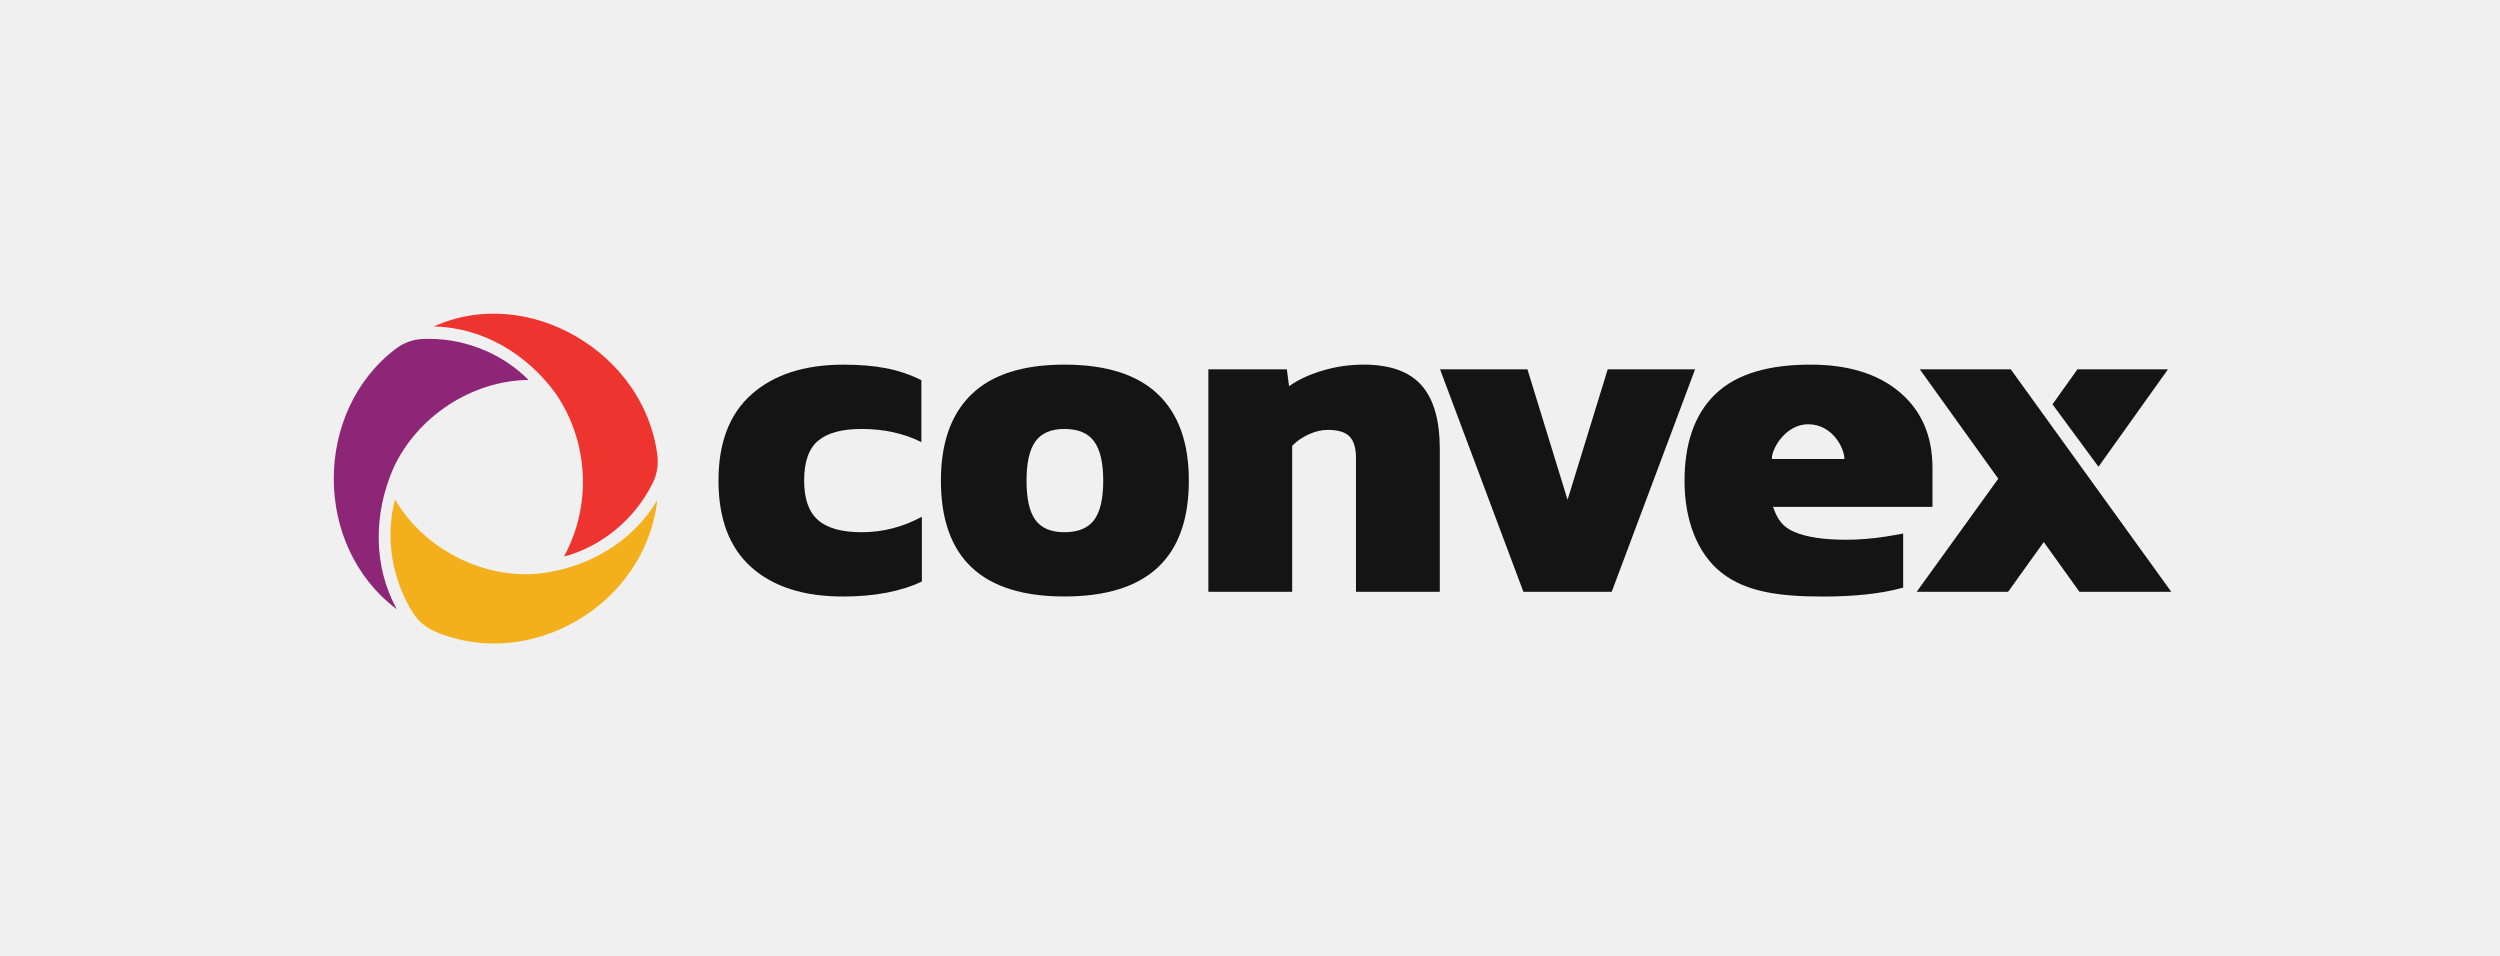
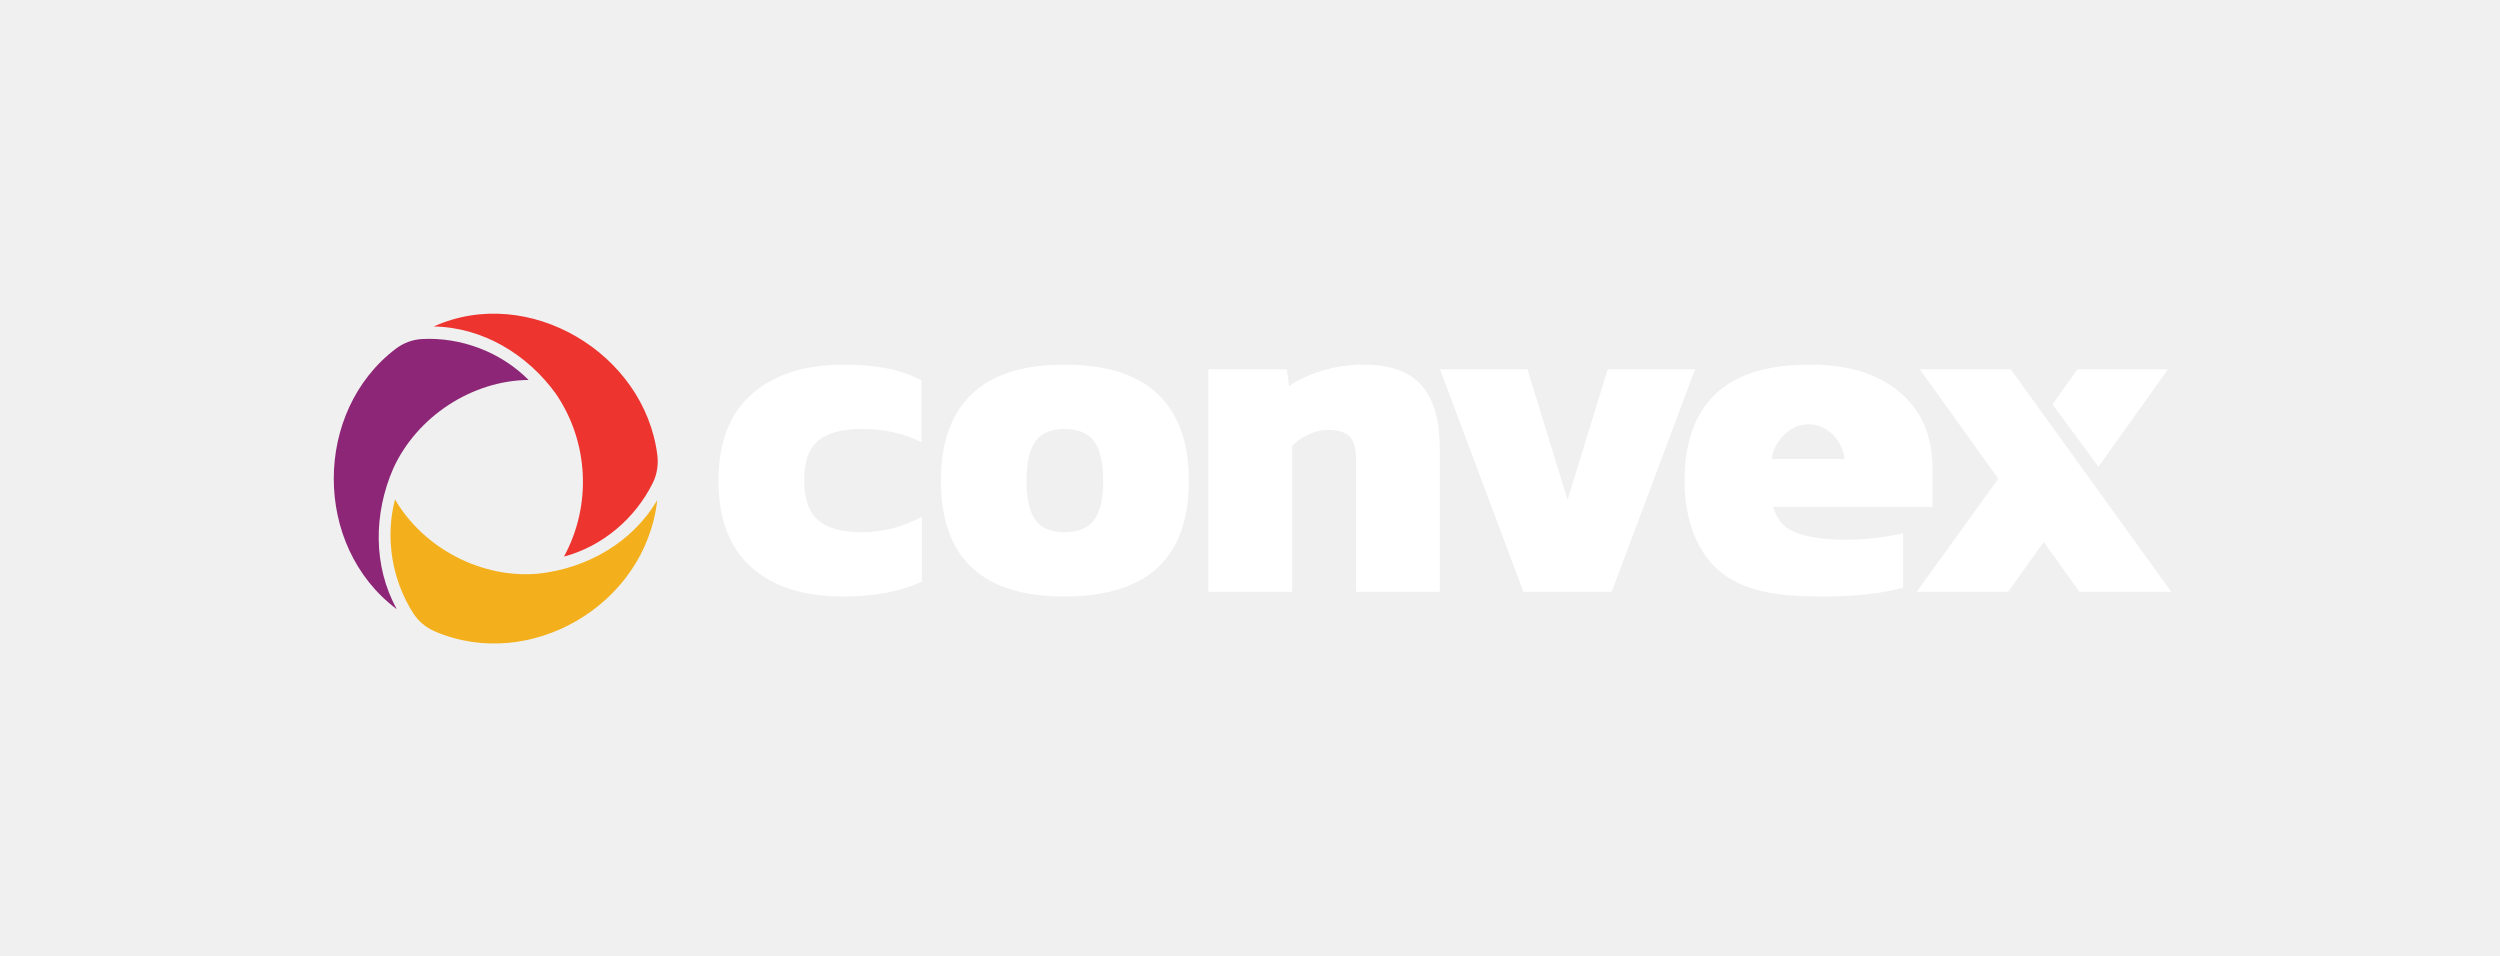
<svg xmlns="http://www.w3.org/2000/svg" width="382" height="146" viewBox="0 0 382 146" fill="none">
-   <path d="M114.794 86.665C111.454 83.678 109.784 79.264 109.784 73.434C109.784 67.604 111.487 63.19 114.896 60.203C118.301 57.217 122.959 55.721 128.865 55.721C131.319 55.721 133.486 55.897 135.372 56.261C137.258 56.62 139.063 57.228 140.786 58.093V67.552C138.106 66.216 135.064 65.544 131.659 65.544C128.66 65.544 126.445 66.142 125.018 67.336C123.586 68.531 122.873 70.561 122.873 73.434C122.873 76.21 123.575 78.218 124.986 79.458C126.391 80.704 128.617 81.323 131.665 81.323C134.891 81.323 137.955 80.533 140.862 78.957V88.855C137.636 90.385 133.615 91.147 128.801 91.147C122.797 91.147 118.133 89.651 114.794 86.665Z" fill="#141414" />
-   <path d="M143.77 73.428C143.77 67.643 145.337 63.246 148.471 60.231C151.605 57.217 156.328 55.715 162.645 55.715C169.006 55.715 173.761 57.222 176.922 60.231C180.078 63.24 181.656 67.643 181.656 73.428C181.656 85.237 175.318 91.141 162.645 91.141C150.06 91.147 143.77 85.242 143.77 73.428ZM167.179 79.457C168.109 78.212 168.574 76.204 168.574 73.433C168.574 70.709 168.109 68.712 167.179 67.444C166.25 66.175 164.737 65.544 162.645 65.544C160.603 65.544 159.122 66.181 158.214 67.444C157.306 68.712 156.853 70.709 156.853 73.433C156.853 76.209 157.306 78.217 158.214 79.457C159.122 80.703 160.597 81.323 162.645 81.323C164.737 81.323 166.244 80.697 167.179 79.457Z" fill="#141414" />
-   <path d="M184.638 56.431H196.629L196.97 59.014C198.288 58.058 199.969 57.268 202.011 56.648C204.054 56.028 206.167 55.715 208.35 55.715C212.392 55.715 215.343 56.767 217.207 58.872C219.071 60.976 220.001 64.224 220.001 68.627V90.43H207.194V69.987C207.194 68.456 206.864 67.359 206.205 66.687C205.546 66.016 204.443 65.686 202.898 65.686C201.947 65.686 200.968 65.914 199.969 66.369C198.969 66.824 198.131 67.41 197.445 68.126V90.43H184.638V56.431Z" fill="#141414" />
-   <path d="M220.038 56.432H233.391L239.524 76.369L245.658 56.432H259.011L246.268 90.43H232.775L220.038 56.432Z" fill="#141414" />
-   <path d="M263.043 87.506C259.195 84.469 257.396 79.196 257.396 73.502C257.396 67.956 258.828 63.388 262.097 60.231C265.366 57.074 270.349 55.715 276.639 55.715C282.426 55.715 286.976 57.126 290.3 59.947C293.618 62.768 295.282 66.619 295.282 71.494V77.449H270.927C271.532 79.218 272.299 80.498 274.185 81.289C276.071 82.08 278.703 82.472 282.07 82.472C284.08 82.472 286.133 82.307 288.219 81.972C288.954 81.852 290.165 81.664 290.802 81.522V89.787C287.619 90.697 283.377 91.152 278.595 91.152C272.159 91.147 266.89 90.544 263.043 87.506ZM281.826 70.134C281.826 68.451 279.984 64.827 276.282 64.827C272.942 64.827 270.738 68.394 270.738 70.134H281.826Z" fill="#141414" />
-   <path d="M305.338 73.144L293.346 56.432H307.245L331.773 90.43H317.74L312.287 82.825L306.835 90.43H292.865L305.338 73.144Z" fill="#141414" />
-   <path d="M317.431 56.432H331.265L320.647 71.318L313.622 61.779L317.431 56.432Z" fill="#141414" />
+   <path d="M114.794 86.665C111.454 83.678 109.784 79.264 109.784 73.434C109.784 67.604 111.487 63.19 114.896 60.203C118.301 57.217 122.959 55.721 128.865 55.721C131.319 55.721 133.486 55.897 135.372 56.261C137.258 56.62 139.063 57.228 140.786 58.093V67.552C138.106 66.216 135.064 65.544 131.659 65.544C128.66 65.544 126.445 66.142 125.018 67.336C123.586 68.531 122.873 70.561 122.873 73.434C122.873 76.21 123.575 78.218 124.986 79.458C126.391 80.704 128.617 81.323 131.665 81.323C134.891 81.323 137.955 80.533 140.862 78.957V88.855C137.636 90.385 133.615 91.147 128.801 91.147C122.797 91.147 118.133 89.651 114.794 86.665Z" fill="#fff" />
+   <path d="M143.77 73.428C143.77 67.643 145.337 63.246 148.471 60.231C151.605 57.217 156.328 55.715 162.645 55.715C169.006 55.715 173.761 57.222 176.922 60.231C180.078 63.24 181.656 67.643 181.656 73.428C181.656 85.237 175.318 91.141 162.645 91.141C150.06 91.147 143.77 85.242 143.77 73.428ZM167.179 79.457C168.109 78.212 168.574 76.204 168.574 73.433C168.574 70.709 168.109 68.712 167.179 67.444C166.25 66.175 164.737 65.544 162.645 65.544C160.603 65.544 159.122 66.181 158.214 67.444C157.306 68.712 156.853 70.709 156.853 73.433C156.853 76.209 157.306 78.217 158.214 79.457C159.122 80.703 160.597 81.323 162.645 81.323C164.737 81.323 166.244 80.697 167.179 79.457Z" fill="#fff" />
+   <path d="M184.638 56.431H196.629L196.97 59.014C198.288 58.058 199.969 57.268 202.011 56.648C204.054 56.028 206.167 55.715 208.35 55.715C212.392 55.715 215.343 56.767 217.207 58.872C219.071 60.976 220.001 64.224 220.001 68.627V90.43H207.194V69.987C207.194 68.456 206.864 67.359 206.205 66.687C205.546 66.016 204.443 65.686 202.898 65.686C201.947 65.686 200.968 65.914 199.969 66.369C198.969 66.824 198.131 67.41 197.445 68.126V90.43H184.638V56.431Z" fill="#fff" />
+   <path d="M220.038 56.432H233.391L239.524 76.369L245.658 56.432H259.011L246.268 90.43H232.775L220.038 56.432Z" fill="#fff" />
+   <path d="M263.043 87.506C259.195 84.469 257.396 79.196 257.396 73.502C257.396 67.956 258.828 63.388 262.097 60.231C265.366 57.074 270.349 55.715 276.639 55.715C282.426 55.715 286.976 57.126 290.3 59.947C293.618 62.768 295.282 66.619 295.282 71.494V77.449H270.927C271.532 79.218 272.299 80.498 274.185 81.289C276.071 82.08 278.703 82.472 282.07 82.472C284.08 82.472 286.133 82.307 288.219 81.972C288.954 81.852 290.165 81.664 290.802 81.522V89.787C287.619 90.697 283.377 91.152 278.595 91.152C272.159 91.147 266.89 90.544 263.043 87.506ZM281.826 70.134C281.826 68.451 279.984 64.827 276.282 64.827C272.942 64.827 270.738 68.394 270.738 70.134H281.826Z" fill="#fff" />
+   <path d="M305.338 73.144L293.346 56.432H307.245L331.773 90.43H317.74L312.287 82.825L306.835 90.43H292.865L305.338 73.144Z" fill="#fff" />
+   <path d="M317.431 56.432H331.265L320.647 71.318L313.622 61.779L317.431 56.432Z" fill="#fff" />
  <path d="M82.281 87.652C89.652 86.838 96.601 82.935 100.427 76.421C98.616 92.533 80.885 102.717 66.413 96.464C65.079 95.89 63.932 94.934 63.144 93.705C59.892 88.63 58.822 82.173 60.358 76.313C64.748 83.84 73.672 88.454 82.281 87.652Z" fill="#F3B01C" />
  <path d="M60.09 71.585C57.102 78.447 56.972 86.48 60.635 93.091C47.744 83.453 47.885 62.829 60.478 53.288C61.642 52.407 63.027 51.883 64.478 51.804C70.449 51.491 76.514 53.783 80.768 58.056C72.125 58.142 63.708 63.643 60.09 71.585Z" fill="#8D2676" />
  <path d="M84.937 60.167C80.576 54.125 73.75 50.012 66.272 49.887C80.728 43.367 98.509 53.938 100.444 69.566C100.624 71.017 100.388 72.496 99.741 73.804C97.04 79.255 92.032 83.482 86.18 85.046C90.468 77.144 89.939 67.489 84.937 60.167Z" fill="#EE342F" />
</svg>
